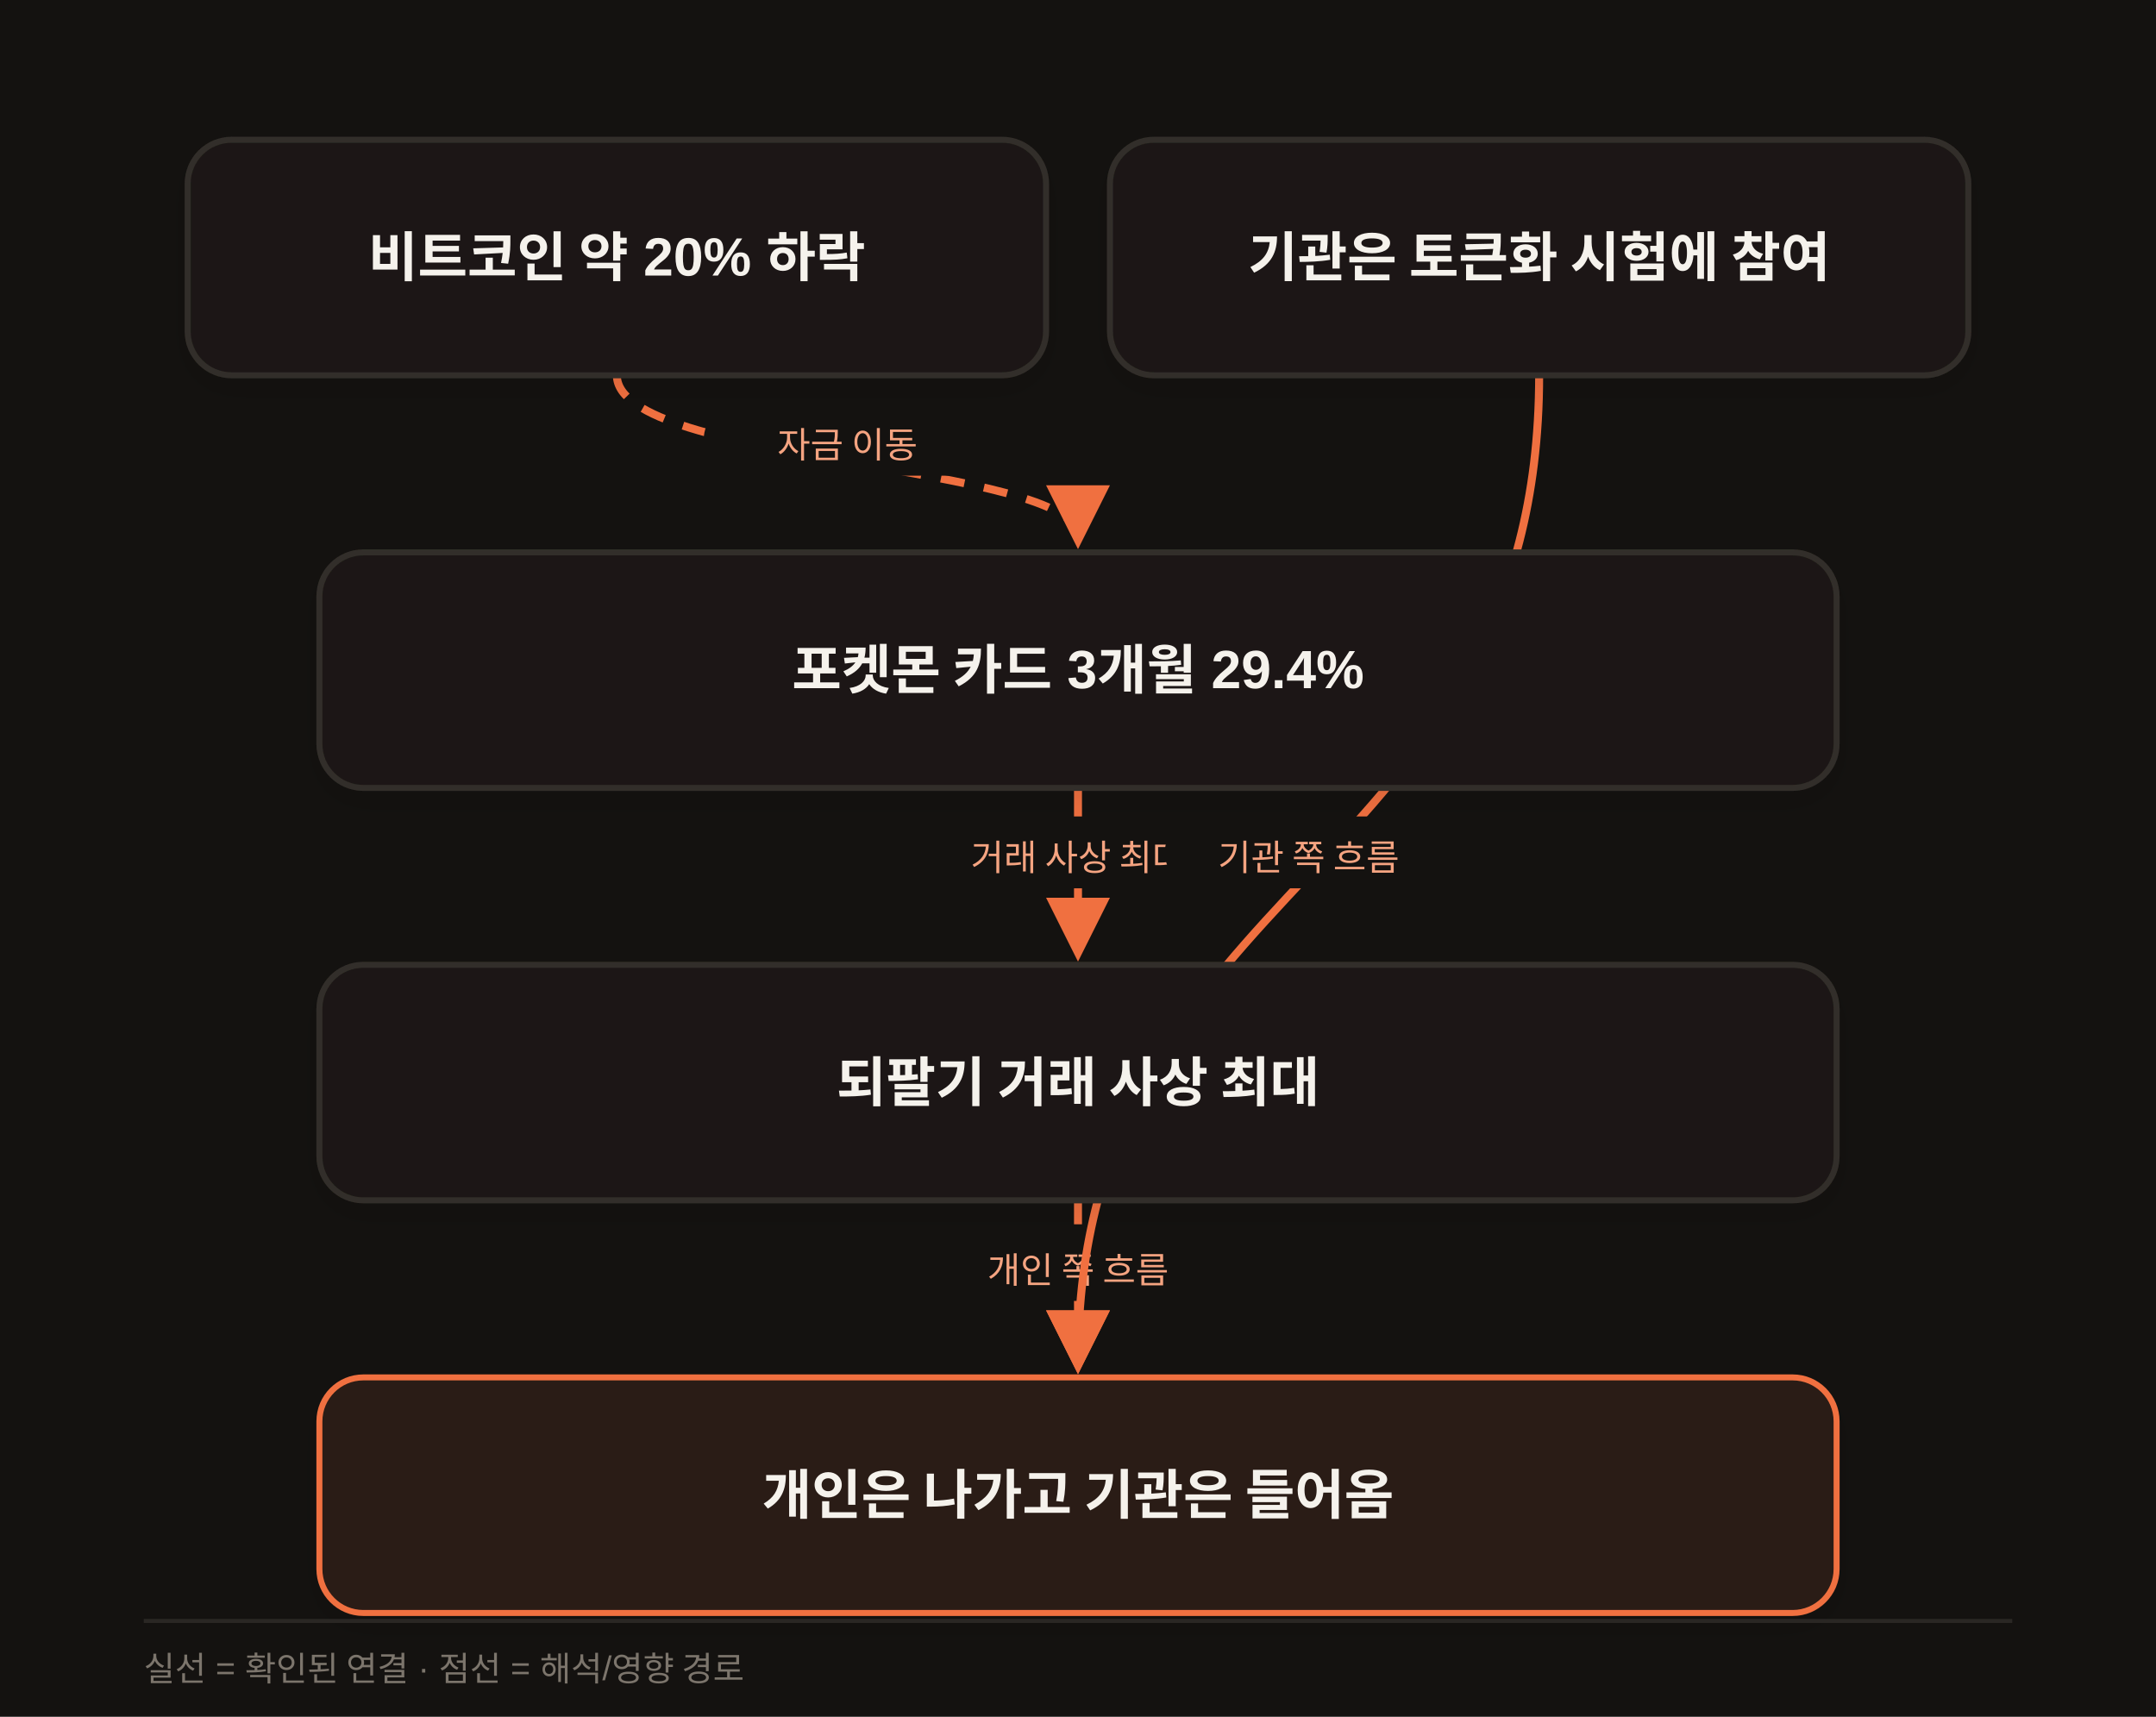
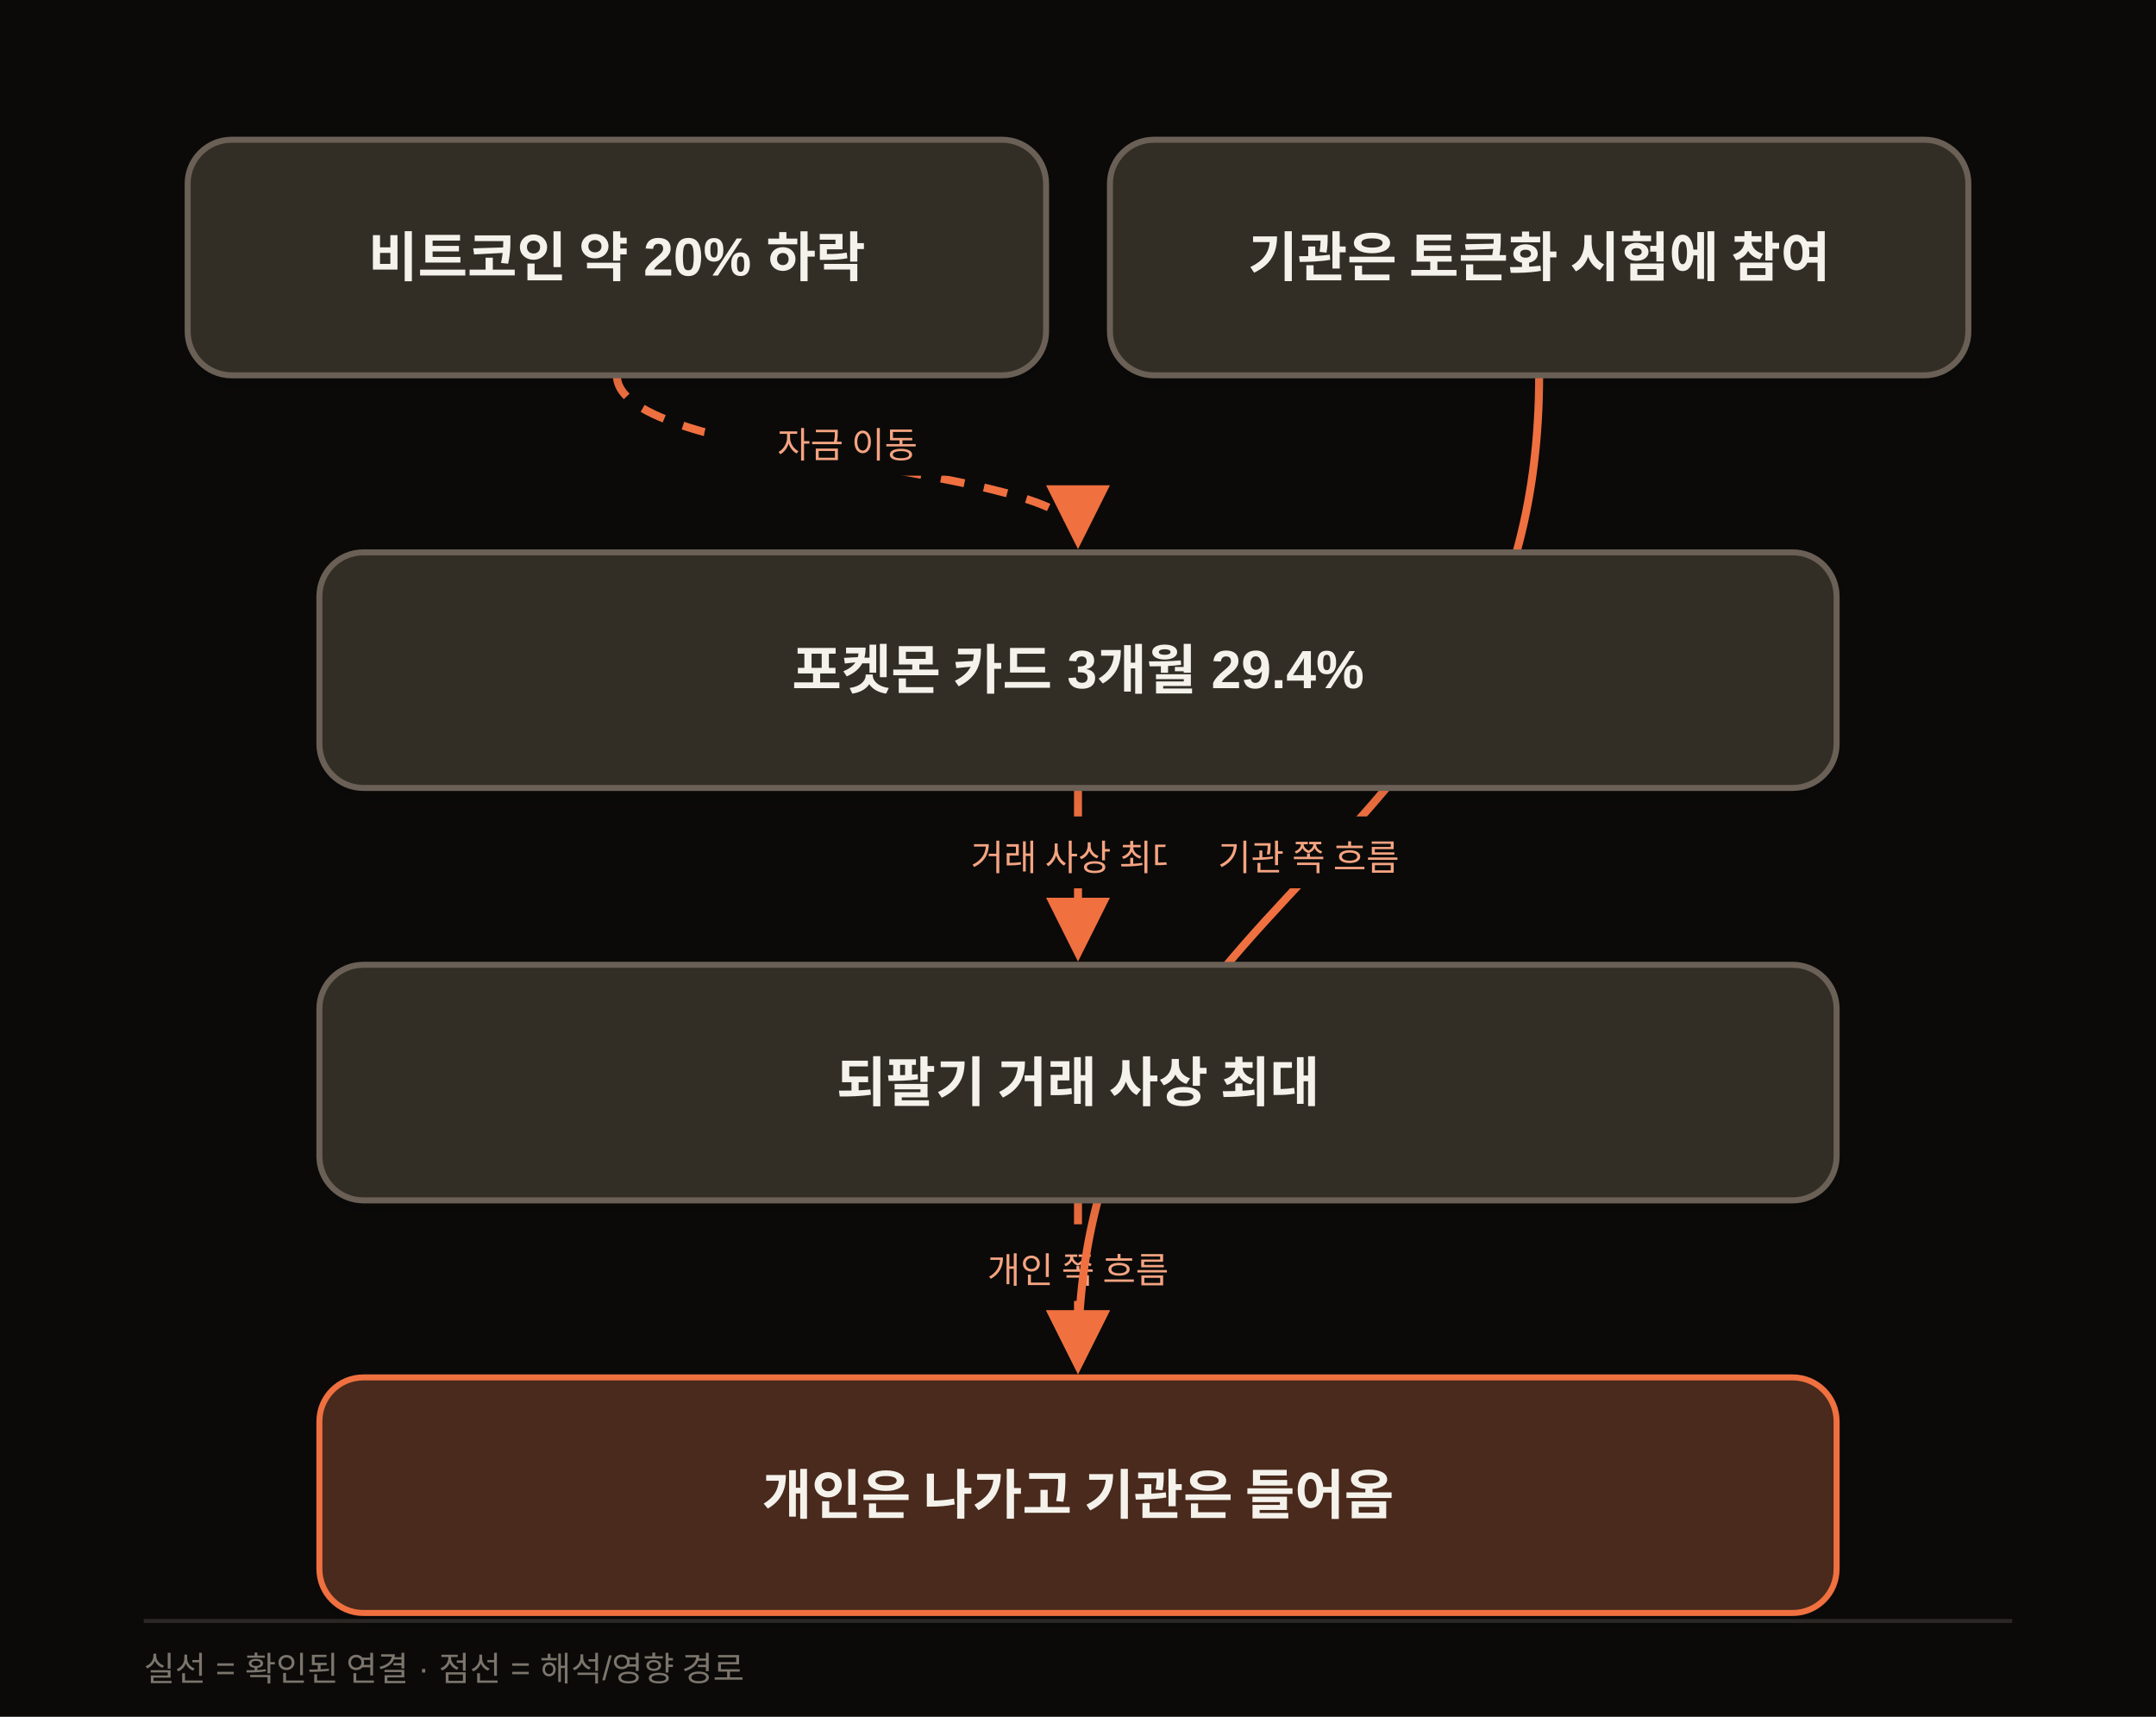
<svg xmlns="http://www.w3.org/2000/svg" width="1080" height="860" viewBox="0 0 1080 860" class="morning-diagram" data-motion-orientation="TB" data-motion-steps="7">
  <defs>
    <filter id="shadow" x="-20%" y="-20%" width="140%" height="160%">
      <feDropShadow dx="0" dy="6" stdDeviation="8" flood-color="#111111" flood-opacity=".09" />
    </filter>
    <marker id="arrow" viewBox="0 0 10 10" refX="8" refY="5" markerWidth="8" markerHeight="8" orient="auto-start-reverse">
      <path d="M 0 0 L 10 5 L 0 10 z" fill="#F07040" />
    </marker>
  </defs>
-   <rect width="1080" height="860" fill="#141210" />
+   <rect width="1080" height="860" fill="#0B0A09" />
  <g class="motion-step motion-edge" data-motion-step="1" style="--motion-delay:1360ms">
    <path d="M 309.0 188.0 C 309.0 232.3, 540.0 232.3, 540.0 268.7" fill="none" stroke="#F07040" stroke-width="4" stroke-dasharray="12 10" marker-end="url(#arrow)" />
-     <rect x="352.5" y="202.3" width="144" height="36" rx="18" fill="#141210" />
+     <rect x="352.5" y="202.3" width="144" height="36" rx="18" fill="#0B0A09" />
    <text x="424.5" y="229.3" text-anchor="middle" font-family="Apple SD Gothic Neo,Malgun Gothic,Arial,sans-serif" font-size="18" fill="#F5A481">자금 이동</text>
  </g>
  <g class="motion-step motion-edge" data-motion-step="3" style="--motion-delay:2720ms">
    <path d="M 540.0 394.7 C 540.0 439.0, 540.0 439.0, 540.0 475.3" fill="none" stroke="#F07040" stroke-width="4" marker-end="url(#arrow)" />
-     <rect x="468.0" y="409.0" width="144" height="36" rx="18" fill="#141210" />
+     <rect x="468.0" y="409.0" width="144" height="36" rx="18" fill="#0B0A09" />
    <text x="540.0" y="436.0" text-anchor="middle" font-family="Apple SD Gothic Neo,Malgun Gothic,Arial,sans-serif" font-size="18" fill="#F5A481">거래 사상 최대</text>
  </g>
  <g class="motion-step motion-edge" data-motion-step="5" style="--motion-delay:4080ms">
    <path d="M 540.0 601.3 C 540.0 645.7, 540.0 645.7, 540.0 682.0" fill="none" stroke="#F07040" stroke-width="4" stroke-dasharray="12 10" marker-end="url(#arrow)" />
-     <rect x="468.0" y="615.7" width="144" height="36" rx="18" fill="#141210" />
+     <rect x="468.0" y="615.7" width="144" height="36" rx="18" fill="#0B0A09" />
    <text x="540.0" y="642.7" text-anchor="middle" font-family="Apple SD Gothic Neo,Malgun Gothic,Arial,sans-serif" font-size="18" fill="#F5A481">개인 쪽 흐름</text>
  </g>
  <g class="motion-step motion-edge" data-motion-step="5" style="--motion-delay:4760ms">
    <path d="M 771.0 188.0 C 771.0 439.0, 540.0 439.0, 540.0 682.0" fill="none" stroke="#F07040" stroke-width="4" marker-end="url(#arrow)" />
-     <rect x="583.5" y="409.0" width="144" height="36" rx="18" fill="#141210" />
+     <rect x="583.5" y="409.0" width="144" height="36" rx="18" fill="#0B0A09" />
    <text x="655.5" y="436.0" text-anchor="middle" font-family="Apple SD Gothic Neo,Malgun Gothic,Arial,sans-serif" font-size="18" fill="#F5A481">기관 쪽 흐름</text>
  </g>
  <g class="motion-step motion-node" data-motion-step="2" style="--motion-delay:2040ms;--motion-accent-delay:2680ms">
-     <rect class="motion-node-shape" x="160.0" y="276.7" width="760.0" height="118" rx="22" fill="#1C1917" stroke="#332E29" stroke-width="3" filter="url(#shadow)" />
+     <rect class="motion-node-shape" x="160.0" y="276.7" width="760.0" height="118" rx="22" fill="#332E26" stroke="#6B6156" stroke-width="3" filter="url(#shadow)" />
    <text x="540.0" y="335.7" text-anchor="middle" dominant-baseline="middle" font-family="Apple SD Gothic Neo,Malgun Gothic,Arial,sans-serif" font-size="27" font-weight="700" fill="#F5F2EC">포켓몬 카드 3개월 29.4%</text>
  </g>
  <g class="motion-step motion-node" data-motion-step="0" style="--motion-delay:0ms;--motion-accent-delay:640ms">
-     <rect class="motion-node-shape" x="94.0" y="70.0" width="430.0" height="118" rx="22" fill="#1C1917" stroke="#332E29" stroke-width="3" filter="url(#shadow)" />
+     <rect class="motion-node-shape" x="94.0" y="70.0" width="430.0" height="118" rx="22" fill="#332E26" stroke="#6B6156" stroke-width="3" filter="url(#shadow)" />
    <text x="309.0" y="129.0" text-anchor="middle" dominant-baseline="middle" font-family="Apple SD Gothic Neo,Malgun Gothic,Arial,sans-serif" font-size="27" font-weight="700" fill="#F5F2EC">비트코인 약 20% 하락</text>
  </g>
  <g class="motion-step motion-node" data-motion-step="0" style="--motion-delay:680ms;--motion-accent-delay:1320ms">
-     <rect class="motion-node-shape" x="556.0" y="70.0" width="430.0" height="118" rx="22" fill="#1C1917" stroke="#332E29" stroke-width="3" filter="url(#shadow)" />
+     <rect class="motion-node-shape" x="556.0" y="70.0" width="430.0" height="118" rx="22" fill="#332E26" stroke="#6B6156" stroke-width="3" filter="url(#shadow)" />
    <text x="771.0" y="129.0" text-anchor="middle" dominant-baseline="middle" font-family="Apple SD Gothic Neo,Malgun Gothic,Arial,sans-serif" font-size="27" font-weight="700" fill="#F5F2EC">기관은 토큰화 시험에 참여</text>
  </g>
  <g class="motion-step motion-node" data-motion-step="4" style="--motion-delay:3400ms;--motion-accent-delay:4040ms">
-     <rect class="motion-node-shape" x="160.0" y="483.3" width="760.0" height="118" rx="22" fill="#1C1917" stroke="#332E29" stroke-width="3" filter="url(#shadow)" />
+     <rect class="motion-node-shape" x="160.0" y="483.3" width="760.0" height="118" rx="22" fill="#332E26" stroke="#6B6156" stroke-width="3" filter="url(#shadow)" />
    <text x="540.0" y="542.3" text-anchor="middle" dominant-baseline="middle" font-family="Apple SD Gothic Neo,Malgun Gothic,Arial,sans-serif" font-size="27" font-weight="700" fill="#F5F2EC">되팔기 거래 사상 최대</text>
  </g>
  <g class="motion-step motion-node motion-risk" data-motion-step="6" style="--motion-delay:5440ms;--motion-accent-delay:6080ms">
-     <rect class="motion-node-shape" x="160.0" y="690.0" width="760.0" height="118" rx="22" fill="#2A1C15" stroke="#F07040" stroke-width="3" filter="url(#shadow)" />
+     <rect class="motion-node-shape" x="160.0" y="690.0" width="760.0" height="118" rx="22" fill="#4A2C1A" stroke="#F07040" stroke-width="3" filter="url(#shadow)" />
    <text x="540.0" y="749.0" text-anchor="middle" dominant-baseline="middle" font-family="Apple SD Gothic Neo,Malgun Gothic,Arial,sans-serif" font-size="27" font-weight="700" fill="#F5F2EC">개인은 나가고 기관은 들어옴</text>
  </g>
  <line x1="72" y1="812" x2="1008" y2="812" stroke="#2A2724" stroke-width="2" />
  <text x="72" y="842" font-family="Apple SD Gothic Neo,Malgun Gothic,Arial,sans-serif" font-size="17" fill="#7C756C">실선 = 확인된 연결 · 점선 = 해석/영향 경로</text>
</svg>
